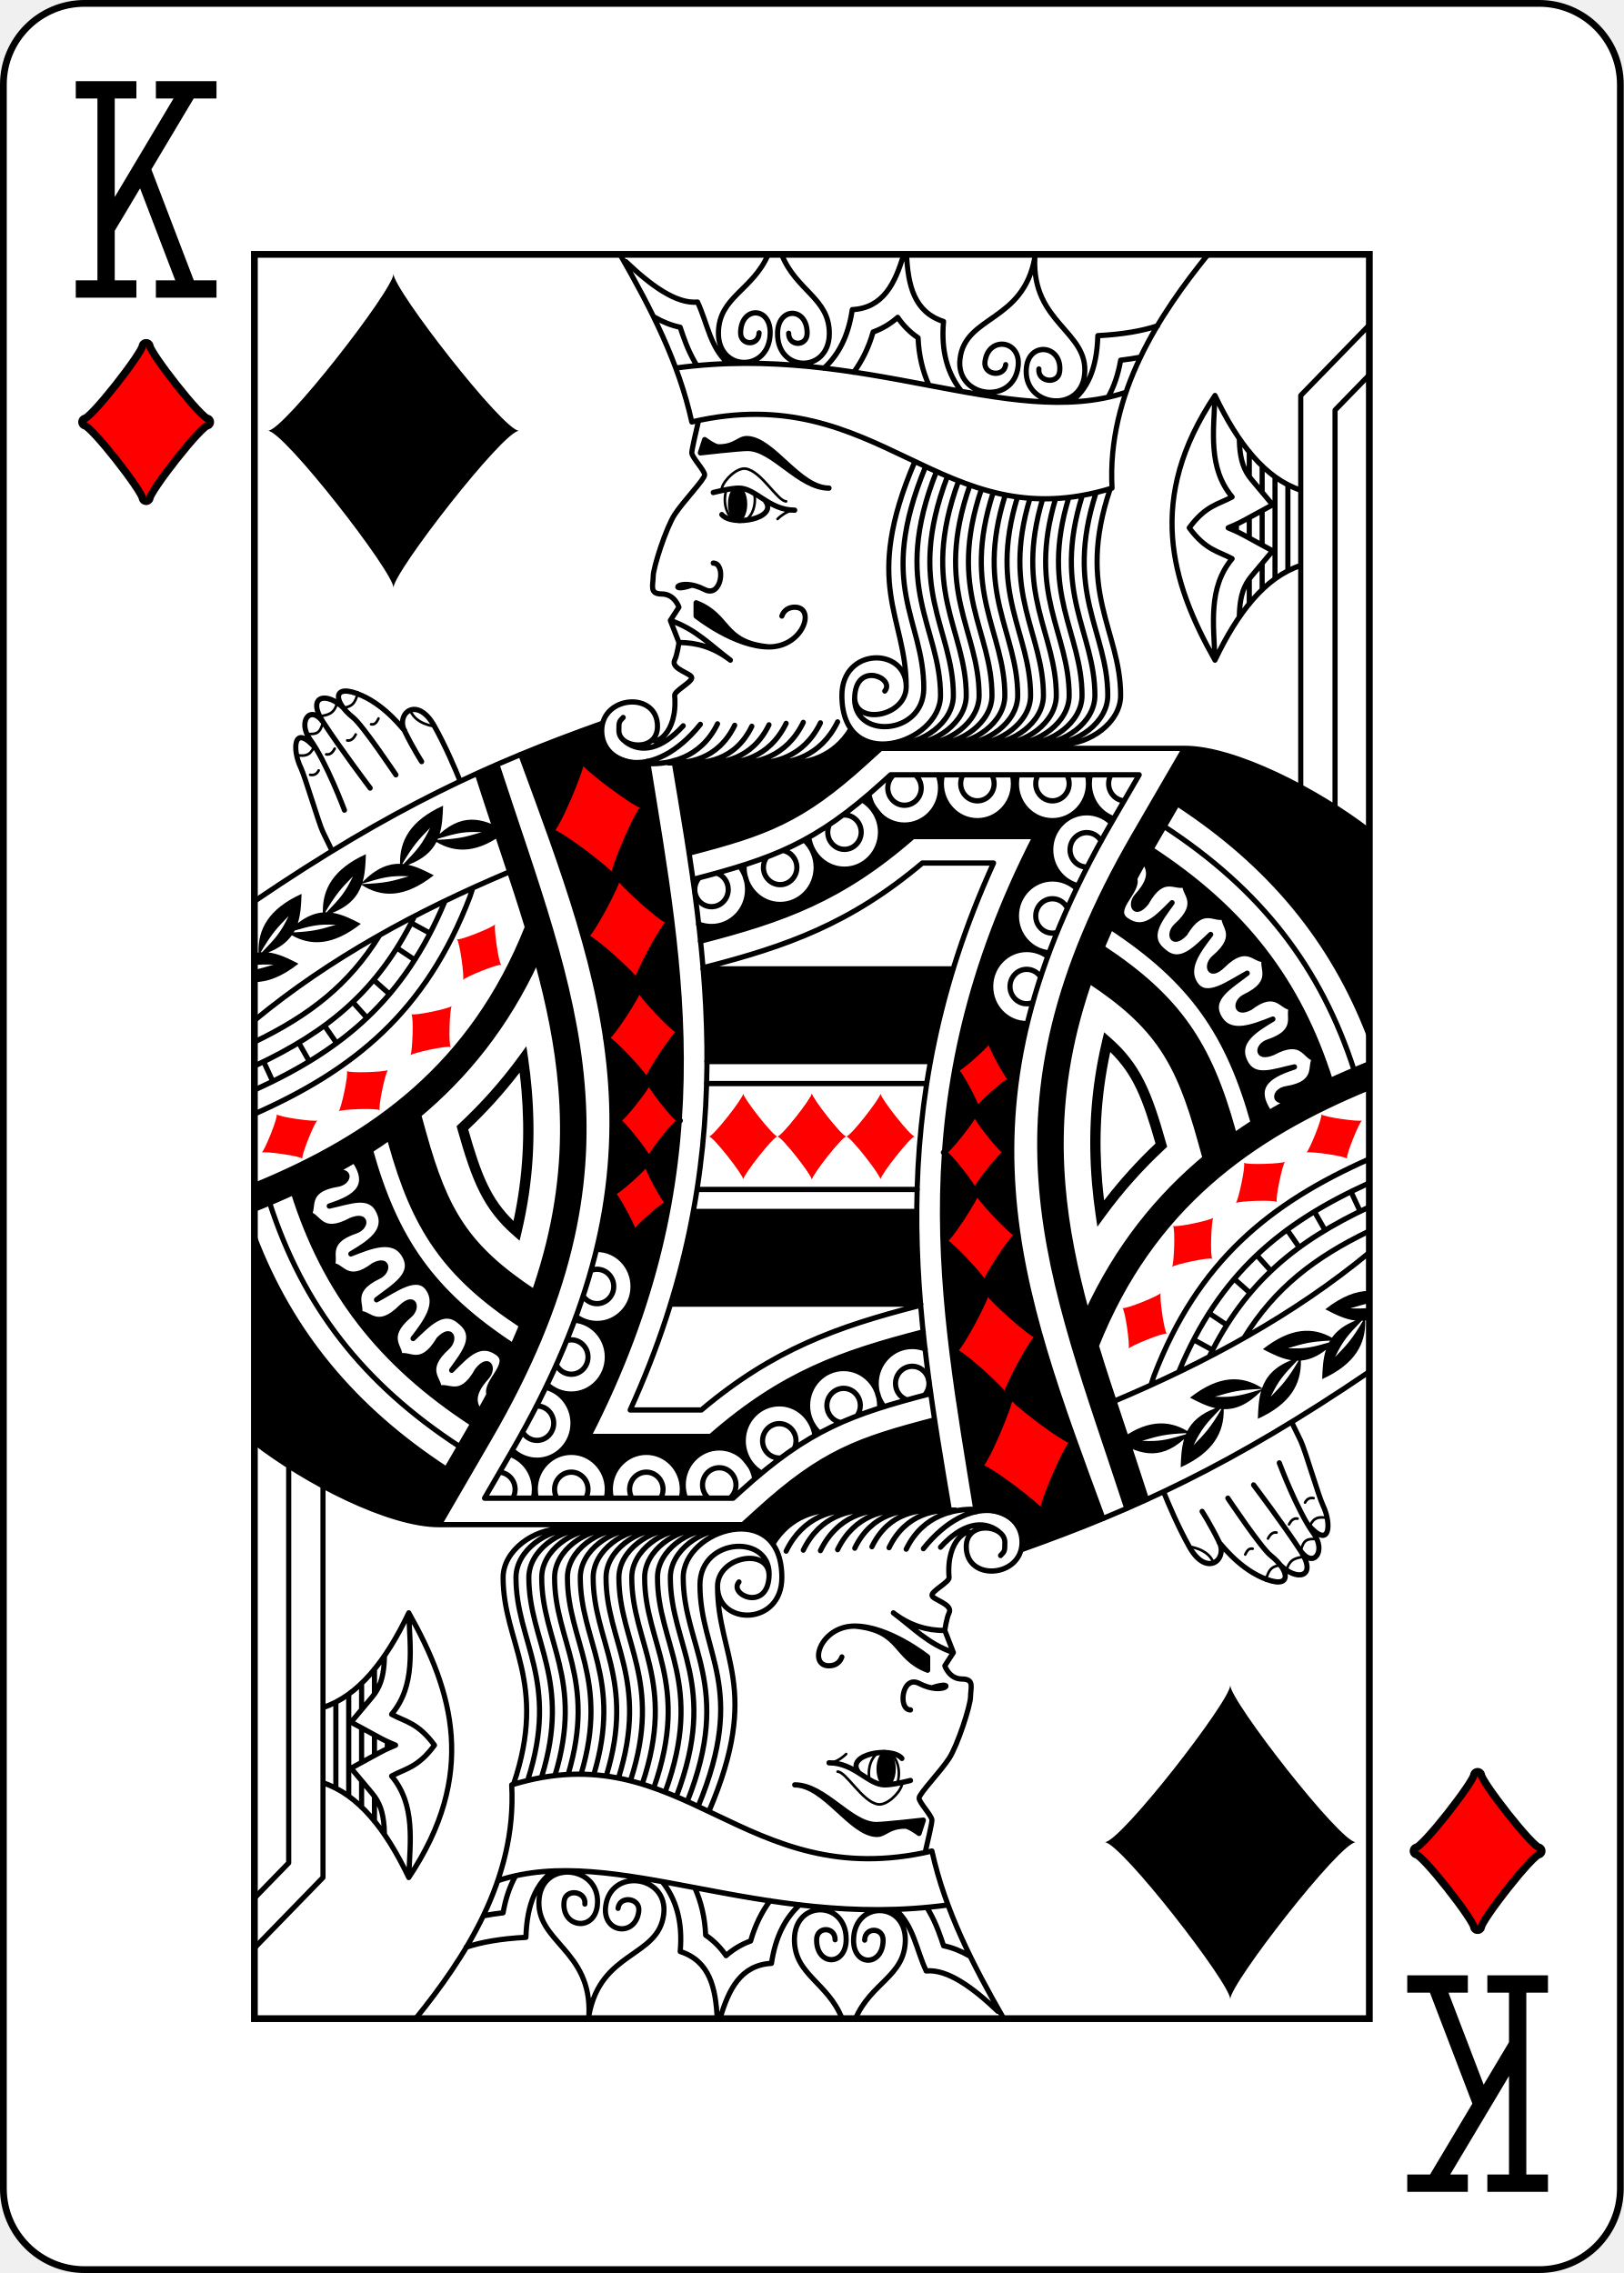
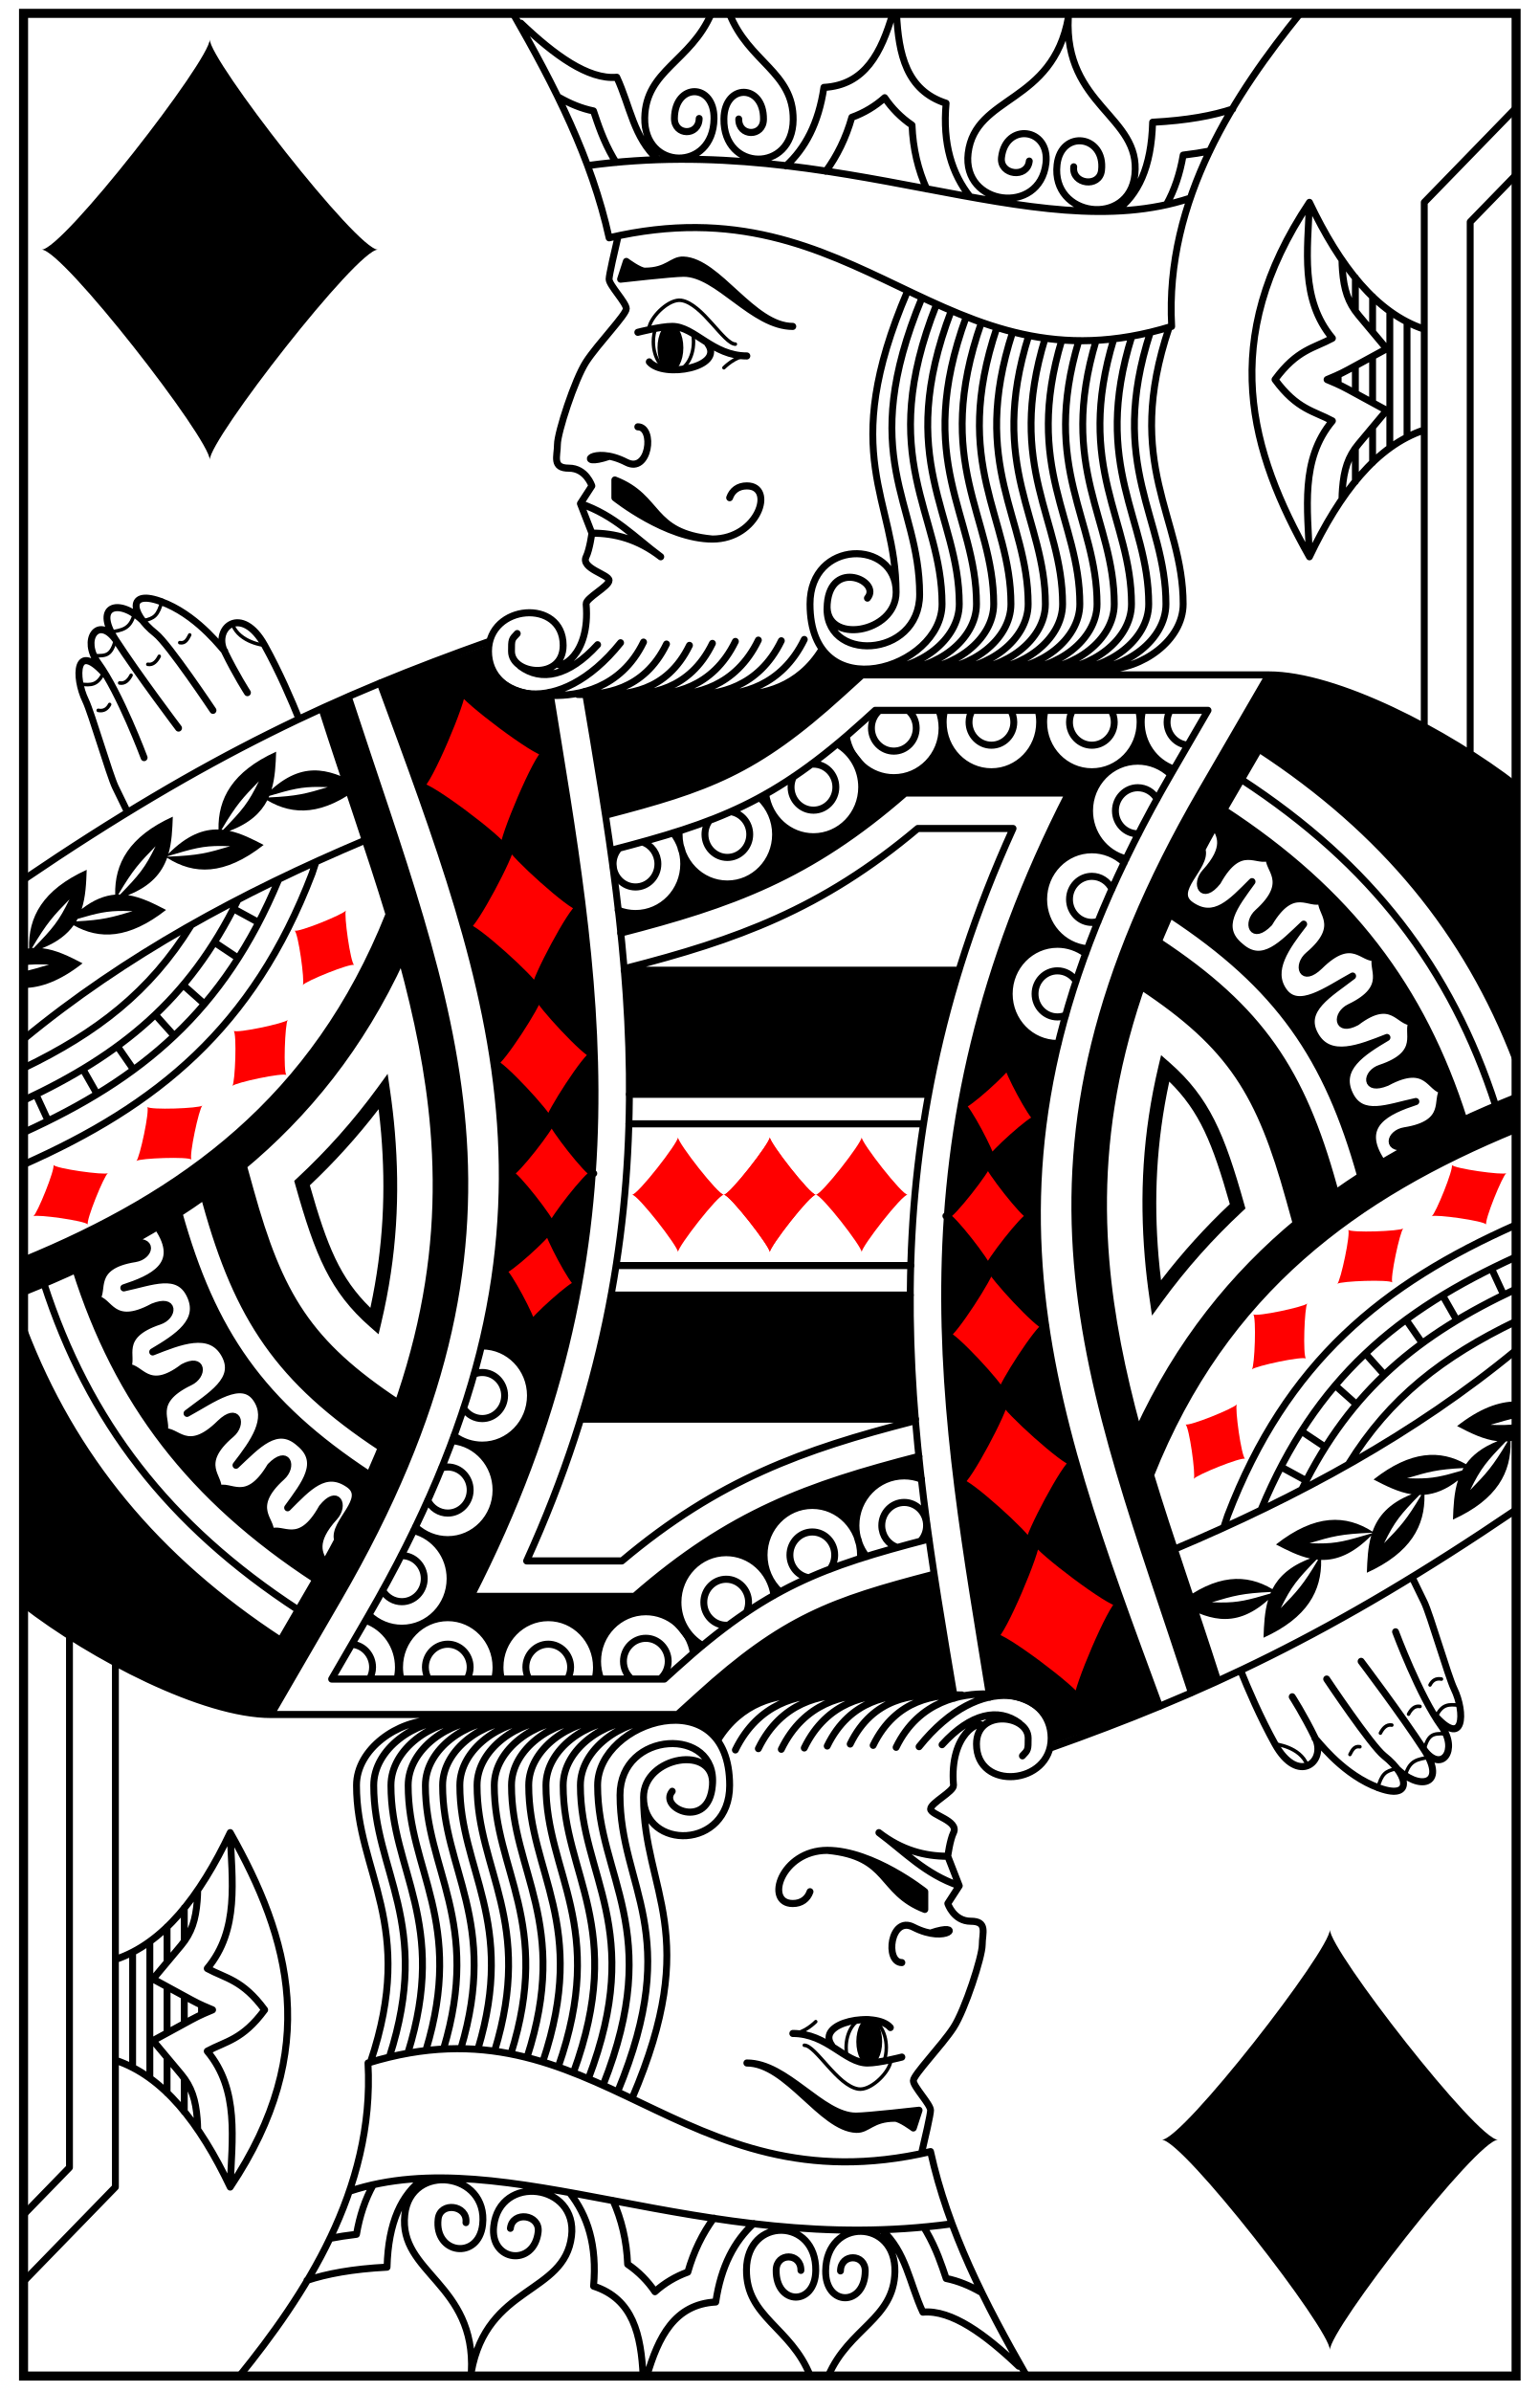
- <svg xmlns="http://www.w3.org/2000/svg" xmlns:xlink="http://www.w3.org/1999/xlink" class="card" face="KD" height="3.5in" preserveAspectRatio="none" viewBox="-120 -168 240 336" width="2.5in">
+ <svg xmlns="http://www.w3.org/2000/svg" xmlns:xlink="http://www.w3.org/1999/xlink" class="card" face="KD" height="264.034" preserveAspectRatio="none" viewBox="-85 -131.874 170 264.034" width="170">
  <defs>
    <symbol id="VDK" viewBox="-500 -500 1000 1000" preserveAspectRatio="xMinYMid">
      <path d="M-285 -460L-85 -460M-185 -460L-185 460M-285 460L-85 460M85 -460L285 -460M185 -440L-170 155M85 460L285 460M185 440L-10 -70" stroke="black" stroke-width="80" stroke-linecap="square" stroke-miterlimit="1.5" fill="none" />
    </symbol>
    <symbol id="SDK" viewBox="-600 -600 1200 1200" preserveAspectRatio="xMinYMid">
      <path d="M-400 0C-350 0 0 -450 0 -500C0 -450 350 0 400 0C350 0 0 450 0 500C0 450 -350 0 -400 0Z" />
    </symbol>
    <symbol id="DK4" preserveAspectRatio="none" viewBox="0 0 1300 2000">
      <path stroke="black" stroke-linecap="round" stroke-linejoin="round" stroke-width="3" fill="none" d="M545,265c2.64,-9.531 17.644,-23.57 27.903,-22.032C591.207,245.713 610,280 620,280M630,290c-10,0 -20,10 -20,10M583.008,271.841c0.353,1.98 0.541,4.055 0.541,6.192 0,13.807 -7.835,25 -17.5,25 -9.665,0 -17.5,-11.193 -17.5,-25 0,-4.428 0.806,-8.588 2.22,-12.196M120.802,496.815c-3.725,13.385 -7.12,15.266 -16.172,17.234M96.463,508.491c-3.725,13.385 -11.329,13.379 -20.381,15.348M80.207,529.943c-3.725,13.385 -7.7,14.104 -18.204,13.751M69.59,558.281c-5.031,10.627 -11.039,10.476 -19.656,9.542M181.952,517.242C188.179,532.903 210,535 210,535M65,590c4.797,0.895 7.937,-1.11 10,-5M108.204,551.026c4.797,0.895 7.937,-2.906 10,-6.796M65,590c4.797,0.895 7.937,-1.11 10,-5M136.026,532.691c4.797,0.895 6.654,-2.65 8.717,-6.539M83.686,566.814c4.797,0.895 7.937,-2.65 10,-6.539" />
      <use xlink:href="#SDK" height="120" width="120" transform="translate(650,1000)scale(1,0.972)rotate(0)translate(-60,-60)" fill="red" />
      <use xlink:href="#SDK" height="120" width="120" transform="translate(570,1000)scale(1,0.972)rotate(0)translate(-60,-60)" fill="red" />
      <use xlink:href="#SDK" height="170" width="170" transform="translate(400,640)scale(1,0.972)rotate(-15)translate(-85,-85)" fill="red" stroke="black" stroke-width="42.352" stroke-linejoin="round" stroke-linecap="round" />
      <use xlink:href="#SDK" height="150" width="150" transform="translate(435,765)scale(1,0.972)rotate(-10)translate(-75,-75)" fill="red" stroke="black" stroke-width="48" stroke-linejoin="round" stroke-linecap="round" />
      <use xlink:href="#SDK" height="130" width="130" transform="translate(453,885)scale(1,0.972)rotate(-5)translate(-65,-65)" fill="red" stroke="black" stroke-width="55.384" stroke-linejoin="round" stroke-linecap="round" />
      <use xlink:href="#SDK" height="110" width="110" transform="translate(460,982)scale(1,0.972)rotate(0)translate(-55,-55)" fill="red" stroke="black" stroke-width="65.454" stroke-linejoin="round" stroke-linecap="round" />
      <use xlink:href="#SDK" height="100" width="100" transform="translate(450,1070)scale(1,0.972)rotate(10)translate(-50,-50)" fill="red" stroke="black" stroke-width="72" stroke-linejoin="round" stroke-linecap="round" />
      <use xlink:href="#SDK" height="90" width="90" transform="translate(1259,1000)scale(1,0.972)rotate(60)translate(-45,-45)" fill="red" />
      <use xlink:href="#SDK" height="90" width="90" transform="translate(1173,1052)scale(1,0.972)rotate(50)translate(-45,-45)" fill="red" />
      <use xlink:href="#SDK" height="90" width="90" transform="translate(1094,1120)scale(1,0.972)rotate(40)translate(-45,-45)" fill="red" />
      <use xlink:href="#SDK" height="90" width="90" transform="translate(1038,1209)scale(1,0.972)rotate(30)translate(-45,-45)" fill="red" />
    </symbol>
    <symbol id="DK3" preserveAspectRatio="none" viewBox="0 0 1300 2000">
      <path stroke="black" stroke-linecap="round" stroke-linejoin="round" stroke-width="6" fill="none" d="M1205,261.182v97.637M1190,252.129V367.871M1175,350.311v29.996M1175,290.406l-10e-5,39.187M1175,239.693v29.996M1160,368.373v27.984M1160,298.355l10e-5,23.289M1160,223.643v27.984M1145,305.873v8.254M520.134,778.543C616.396,754.406 684.392,730.935 767.926,660h142.395c-156.787,297.276 -107.906,528.857 -68.797,765.254M525.766,808.059C620.591,784.352 694.855,758.784 778.836,690h83.006c-131.846,281.901 -89.778,512.978 -51.069,736.045M989.366,1432.945C889.254,1168.199 806.638,966.909 1000.051,642.941L1031.658,590H741.766l-9.922,8.756C653.494,667.888 603.995,685.13 511.713,708.48M1017.097,1421.323C928.021,1156.019 838.469,972.117 1025.811,658.32L1084.508,560H730.424l-18.43,16.26c-74.361,65.612 -115.843,79.924 -204.671,102.393M426.291,0.007C462.762,61.82 494.762,122.796 510,190 730,140 800,325 1000,265 993.852,157.297 1056.123,67.145 1111.966,-0.018M614.759,0.032C631.487,41.41 670.706,49.677 670.34,90.06c-0.408,44.997 -60.979,44.224 -60.335,-0.77 0.435,-30.41 34.906,-29.556 34.477,0.44 -0.215,14.998 -21.763,14.723 -21.548,-0.275M599.096,0.044C581.146,40.794 541.84,48.101 541.051,88.41c-0.88,44.991 59.691,45.764 60.335,0.77 0.435,-30.41 -34.048,-30.436 -34.477,-0.44 -0.215,14.998 21.333,15.273 21.548,0.275M910,3.41c-3.958,75.052 63.504,83.571 57.94,133.177 -5.014,44.699 -73.043,36.172 -67.764,-8.495 3.568,-30.189 42.241,-24.924 38.722,4.854 -1.76,14.889 -25.961,11.855 -24.201,-3.034M910,3.41C896.361,77.248 828.885,68.851 822.732,118.383c-5.544,44.633 62.485,53.162 67.764,8.495 3.568,-30.189 -35.203,-34.632 -38.722,-4.854 -1.76,14.889 22.442,17.923 24.201,3.034M491.884,128.804C710,100 880,200 1015.604,156.595M995.411,161.923C1002.408,149.77 1007.254,135.659 1010,120c8.271,-0.945 15.987,-2.113 23.204,-3.475M951.488,167.374c19.219,-13.488 30.892,-37.153 31.903,-75.195 30.425,-1.548 52.501,-5.644 69.805,-11.195M466.519,71.255c9.446,5.241 19.354,9.279 29.914,11.366 3.985,11.503 8.452,24.997 17.213,39.74 0.763,1.283 1.566,2.56 2.409,3.829M552.628,123.893C531.219,105.072 528.495,78.759 516.729,54.105 491.699,56.297 462.178,35.159 433.183,8.316M698.804,133.696c9.723,-12.91 17.517,-28.178 22.597,-45.676 10.847,-3.769 20.57,-9.546 28.66,-16.604 6.148,8.853 14.187,16.87 23.799,23.219 0.785,19.912 5.349,38.047 12.742,53.992M757.092,0.052C747.112,32.943 733.174,60.761 697.089,62.687 692.459,93.201 680.697,114.38 664.045,129.146M824.538,155.374C808.692,135.989 800.327,110.644 803.527,76.109 768.856,65.234 762.116,34.589 760.381,0.043M0.128,733.28C160.872,627.138 273.947,577.151 405.892,531.565M1084.508,560c58.556,0 155.048,48.393 215.606,93.996M1060.798,648.537c113.096,71.77 182.617,159.57 221.424,276.264M1045.468,674.302c108.824,68.979 172.626,150.486 209.091,262.347M1300.071,886.19C1257.215,777.442 1184.743,691.771 1076.171,622.798M998.735,762.9c94.583,60.402 136.897,120.761 165.899,221.531M988.568,785.964c89.063,57.044 124.762,109.898 152.397,206.618l1.791,6.27M973.923,823.823c78.203,50.361 103.128,90.662 128.581,179.747l5.989,20.963M1045.369,1281.592l3.338,-9.824c51.421,-130.622 135.35,-196.342 251.249,-246.259M1154.091,1227.949c35.812,-56.212 81.928,-90.805 145.814,-120.773M1113.379,1249.43c42.764,-84.642 101.834,-131.066 186.517,-169.544M1077.871,1266.58c47.687,-111.379 119.453,-168.575 222.006,-213.896M970.828,1200.002C1041.668,1050.464 1161.946,971.391 1299.957,917.595M981.741,1237.189C1046.058,1080.041 1161.175,999.873 1299.994,944.443M1002.278,1300.143c108.097,-44.364 209.475,-97.716 297.742,-168.601M970.203,1198.396c-13.491,-48.251 -23.451,-95.134 -27.496,-142.517 -9.688,-113.478 12.898,-231.197 104.568,-384.744l58.697,-98.32 7.089,-9.682M1039.892,1410.606c-19.667,-59.873 -42.017,-121.299 -58.398,-173.96M523.076,810 814.875,810M527.684,915 788.328,915M527.262,940 783.957,940M1113.101,1200.255l20.73,13.447M1142.463,1161.465l18.51,16.033M1168.828,1134.571l16.461,17.846M1204.197,1105.897l14.1,19.81M1236.013,1085.268l12.336,21.066M1278.611,1062.598l10.579,22.262M1095.363,1230.498l21.824,11.578M1220,603.865V160l80,-80M1260,626.748V176.568l39.999,-39.999M1219.982,352.664C1178.5,366.005 1146.587,405.675 1120,460c-1.436,-40.363 -8.306,-82.087 20,-115 -16.063,-8.511 -30.68,-9.463 -50,-35 19.32,-25.537 33.937,-26.489 50,-35 -28.306,-32.913 -21.436,-74.637 -20,-115 26.587,54.325 58.5,93.995 99.982,107.336M1148.301,411.435c0.056,-3.197 0.194,-6.275 0.441,-9.224 1.32,-15.756 4.72,-26.855 14.004,-37.65l24.494,-28.482 -33.195,-17.588c-8.638,-4.577 -14.026,-6.531 -18.703,-8.49 4.677,-1.959 10.065,-3.914 18.703,-8.49l33.195,-17.588 -24.494,-28.482c-9.284,-10.795 -12.684,-21.895 -14.004,-37.65 -0.247,-2.949 -0.385,-6.027 -0.441,-9.224M1120,160c-80.254,116.73 -51.745,210.787 0,300M708.559,618.376A42,42 0 0 1 730,655v0a42,42 0 0 1 -42,42 42,42 0 0 1 -41.598,-36.205M686.029,635.6A19.5,19.5 0 0 1 688,635.5 19.5,19.5 0 0 1 707.5,655 19.5,19.5 0 0 1 688,674.5 19.5,19.5 0 0 1 668.5,655a19.5,19.5 0 0 1 2.091,-8.784M797.229,589.997A42,42 0 0 1 800,605 42,42 0 0 1 758,647 42,42 0 0 1 716.564,611.857M770.453,589.995A19.5,19.5 0 0 1 777.5,605 19.5,19.5 0 0 1 758,624.5 19.5,19.5 0 0 1 738.5,605a19.5,19.5 0 0 1 7.055,-15.012M883.79,589.99A42,42 0 0 1 885,600a42,42 0 0 1 -42,42 42,42 0 0 1 -42,-42 42,42 0 0 1 1.211,-10.012M859.734,589.989A19.5,19.5 0 0 1 862.5,600 19.5,19.5 0 0 1 843,619.5 19.5,19.5 0 0 1 823.5,600a19.5,19.5 0 0 1 2.767,-10.012M971.29,589.99A42,42 0 0 1 972.5,600a42,42 0 0 1 -42,42 42,42 0 0 1 -42,-42 42,42 0 0 1 1.211,-10.012M947.234,589.989A19.5,19.5 0 0 1 950,600 19.5,19.5 0 0 1 930.5,619.5 19.5,19.5 0 0 1 911,600a19.5,19.5 0 0 1 2.767,-10.012M1001.961,639.758A42,42 0 0 1 973.5,600a42,42 0 0 1 1.211,-10.012M1014.087,619.449A19.5,19.5 0 0 1 996,600a19.5,19.5 0 0 1 2.767,-10.012M960.294,715.741A42,42 0 0 1 928.5,675a42,42 0 0 1 42,-42 42,42 0 0 1 28.739,11.372M971.157,694.489A19.5,19.5 0 0 1 970.5,694.5 19.5,19.5 0 0 1 951,675a19.5,19.5 0 0 1 19.5,-19.5 19.5,19.5 0 0 1 16.785,9.575M926.665,791.825A42,42 0 0 1 888.5,750a42,42 0 0 1 42,-42 42,42 0 0 1 28.229,10.901M935.972,768.717A19.5,19.5 0 0 1 930.5,769.5 19.5,19.5 0 0 1 911,750a19.5,19.5 0 0 1 19.5,-19.5 19.5,19.5 0 0 1 17.494,10.885M901.237,871.994A42,42 0 0 1 900.5,872a42,42 0 0 1 -42,-42 42,42 0 0 1 42,-42 42,42 0 0 1 24.636,7.984M907.72,848.114A19.5,19.5 0 0 1 900.5,849.5 19.5,19.5 0 0 1 881,830a19.5,19.5 0 0 1 19.5,-19.5 19.5,19.5 0 0 1 16.278,8.763M641.043,663.734A42,42 0 0 1 655,695a42,42 0 0 1 -42,42 42,42 0 0 1 -42,-42 42,42 0 0 1 0.104,-2.949M615.923,675.72A19.5,19.5 0 0 1 632.5,695 19.5,19.5 0 0 1 613,714.5 19.5,19.5 0 0 1 593.5,695a19.5,19.5 0 0 1 4.158,-12.037M565.706,693.65A42,42 0 0 1 575,720a42,42 0 0 1 -42,42 42,42 0 0 1 -15.083,-2.802M538.79,701.38A19.5,19.5 0 0 1 552.5,720 19.5,19.5 0 0 1 533,739.5 19.5,19.5 0 0 1 513.5,720a19.5,19.5 0 0 1 5.342,-13.409M795.159,246.412C741.578,377.816 800,422.21 800,500c0,55 -115,90 -115,0 0,-55 75,-55 75,-10 0,35 -62.765,44.891 -60,10 3.052,-38.508 47.487,-19.355 35,-5M782.517,240.733C724.777,376.332 780.484,412.89 780.484,491.79 780.484,546.79 695,550 700,500M770,235C708.212,375.321 760,410 760,490M807.997,251.821C758.185,379.052 815,423.287 815,500c0,30.823 -36.118,55.365 -67.872,55.144M821.048,256.901C774.7,380.245 830,424.317 830,500c0,30.823 -36.118,55.365 -67.872,55.144M834.323,261.583C791.102,381.375 845,425.282 845,500c0,30.823 -36.118,55.365 -67.872,55.144M847.748,266.039C807.441,382.477 860,426.216 860,500c0,30.823 -36.118,55.365 -67.872,55.144M861.464,269.818C823.58,383.434 875,427.02 875,500c0,30.823 -36.118,55.365 -67.872,55.144M875.463,272.868C839.501,384.221 890,427.677 890,500c0,30.823 -36.118,55.365 -67.872,55.144M889.737,275.142C855.189,384.816 905,428.171 905,500c0,30.823 -36.118,55.365 -67.872,55.144M904.283,276.596C870.629,385.201 920,428.489 920,500c0,30.823 -36.118,55.365 -67.872,55.144M919.1,277.188C885.809,385.358 935,428.619 935,500c0,30.823 -36.118,55.365 -67.872,55.144M934.195,276.881C900.716,385.277 950,428.552 950,500c0,30.823 -36.118,55.365 -67.872,55.144M949.583,275.634C915.338,384.946 965,428.278 965,500c0,30.823 -36.118,55.365 -67.872,55.144M965.29,273.405C929.663,384.36 980,427.793 980,500c0,30.823 -36.118,55.365 -67.872,55.144M981.353,270.151C943.68,383.519 995,427.091 995,500c0,30.823 -36.118,55.365 -67.872,55.144M997.87,265.686C957.335,382.389 1010,426.142 1010,500c0,30.823 -36.118,55.365 -67.872,55.144M520,532.778C465.796,598.504 405,580 405,540c0,-40 65,-45 65,-5 0,30 -45,25 -45,5 0,-10 0,-10 5,-15M500,534.444c-25.083,26.791 -49.177,31.341 -67.463,18.093M540,532.222c-20,40 -57.915,45.684 -79.403,45.122M560,533.889c-20,40 -55.863,43.196 -77.35,42.634M580,535c-20,40 -55.863,42.085 -77.35,41.523M600,533.333c-20,40 -55.863,43.752 -77.35,43.19M620,531.667c-20,40 -55.863,45.418 -77.35,44.857M640,530.556c-20,40 -55.863,46.529 -77.35,45.968M660,531.111c-20,40 -55.863,45.974 -77.35,45.412M680,530c-20,40 -55.863,47.085 -77.35,46.523M695.523,538.013c-20.53,32.953 -52.907,39.032 -72.873,38.511M517.827,188.827C514.886,200.909 510,221.505 510,225c0,5 15,20 15,25 0,5 -25,30 -35,45 -10,15 -25,60 -25,70 0,10 -5,20 10,20 15,0 20,15 20,15l-10,15 10,25c0,0 -1.838,13.675 -5,20 -5,10 20,15 20,20 0,5 -20.437,15.019 -20,20 3.908,44.548 -24.383,56.24 -25,50M535,350c15,0 10,40 -10,30 -30,-15 -45,5 -15,-5M615,410c2.205,-6.063 7.383,-10 15,-10 25,0 10,45 -30,45 -40,0 -85,-35 -85,-35v-15c40,15 30,45 85,50M495,440c20,0 40,5 60,20 -22.925,-16.544 -40,-35 -70,-45M525,210l-5,15c0,0 45,-5 55,-5 30,0 60,45 95,45 -35,0 -65,-55 -95.29,-56.161 -9.993,-0.383 -13.614,9.419 -33.614,9.419C536.382,218.258 525,210 525,210v0M630,290c-30,0 -45.346,-24.918 -65,-25 -10.138,-0.042 -30,5 -30,5M595.871,279.644C610.873,299.647 557.374,309.072 545,295M239.869,597.116C233.831,582.484 222.966,557.691 210,535c-20,-35 -45,-15 -35,5 10,20 20,35 20,35M175.29,539.935C173.609,538.913 154.066,512.457 125,500c-35,-15 -33.238,7.222 -10,25 11.232,8.593 50,65 50,65M105,515.29C85,495 60,500 80,530c20,30 55,75 55,75M80,530c-15,-20 -30,0 -15,20 18.974,25.298 40,80 40,80M72.032,560.581C45,530 44.064,561.807 54.064,581.807 59.064,591.807 75,645 80,655l10.701,21.402M1037.564,687.87c4.723,7.868 11.471,18.196 -8.343,39.341 -9.126,9.74 -2.687,24.18 10.778,7.789 20,-35 35,-15 45.124,-20.988 -2.689,9.832 20.209,20.598 -10.091,47.185C1065,770 1070,785 1085,770c21.131,-34.329 35.471,-13.85 45.785,-19.505 -3.009,9.739 19.527,21.246 -11.625,46.831 -10.315,8.471 -5.807,23.626 9.675,9.124 29.05,-27.948 37.808,-4.532 49.209,-7.426 -5.35,8.677 13.588,25.457 -22.975,42.431 -12.106,5.62 -11.535,21.421 6.008,12.4 31.172,-23.044 37.003,1.267 48.672,-0.212 -6.37,7.958 10.376,26.927 -27.988,39.306 -12.702,4.099 -14.066,19.851 5.655,12.036 35.69,-18.741 37.573,6.188 49.328,6.588 -7.557,6.841 5.952,28.236 -33.894,34.343 -13.193,2.022 -17.049,17.356 3.665,12.783M1026.493,707.762c4.572,14.621 -28.113,34.819 -9.701,47.174 20.48,13.743 35.303,-2.517 53.208,-19.936 -14.905,20.047 -30.697,38.701 -10,55 19.435,16.731 36.52,-2.195 54.984,-19.021 -15.551,19.55 -29.984,39.021 -17.594,56.48 12.792,18.024 38.142,-0.888 60.229,-12.558 -19.949,15.036 -45.281,28.286 -32.619,50.099 12.547,21.614 39.189,10.789 62.536,1.905C1165.9,879.391 1144.168,892.816 1155,915c10.372,21.24 33.237,11.175 57.702,6.126 -23.926,7.689 -52.164,19.089 -29.302,51.671" />
    </symbol>
    <symbol id="DK2" preserveAspectRatio="none" viewBox="0 0 1300 2000">
      <path fill="black" d="M1084.508,560l-58.697,98.32c-187.341,313.797 -97.789,497.698 -8.713,763.002l23.092,-10.266 -57.762,-175.512C1046.875,1079.487 1161.668,999.68 1300,944.443V917.615C1161.979,971.411 1041.672,1050.455 970.828,1200.002l0.795,2.709 -1.42,-4.314c-13.491,-48.251 -23.451,-95.135 -27.496,-142.518 -9.688,-113.478 12.898,-231.197 104.568,-384.744l58.697,-98.32 -29.781,49.916C1184.687,691.728 1257.135,777.351 1300,886.016V653.916C1247.887,614.69 1169.327,573.443 1112.02,562.904l-0.064,0.107zM220,625c-38.243,16.869 -50.73,39.82 -50.184,65.85 -13.29,-0.348 -27.534,4.811 -43.621,20.596C129.141,701.541 129.613,690.786 130,680 91.688,696.899 79.224,719.903 79.818,745.99 70.668,746.731 61.03,750.275 50.633,758.205 54.076,747.821 54.59,736.429 55,725 16.463,741.999 4.078,765.174 4.83,791.451 3.236,791.66 1.626,791.963 0,792.354v13.449C6.455,804.98 13.029,804.849 22.26,805.217 13.211,807.838 6.837,809.679 0,811.016v13.971c15.197,7.2e-4 32.097,-6.118 51.395,-20.848 -11.463,-5.788 -22.95,-11.437 -35.184,-12.781 13.191,-5.09 21.793,-11.762 27.439,-19.451 22.217,12.236 47.947,11.85 80.484,-12.984 -10.803,-5.455 -21.628,-10.784 -33.078,-12.506 19.825,-7.612 29.328,-18.781 34.014,-31.607 23.029,14.305 49.765,15.292 84.064,-10.887 -9.735,-4.916 -19.487,-9.734 -29.699,-11.9 17.505,-6.371 27.302,-15.398 32.848,-25.889 22.528,13.014 48.645,13.135 81.852,-12.211 -23.778,-12.007 -47.654,-23.447 -78.109,3.057C219.116,646.927 219.606,635.981 220,625Zm-15,25c-9.295,18.589 -14.428,24.37 -31.143,41.131 -0.468,-0.051 -0.936,-0.103 -1.406,-0.141C185.522,669.587 190.885,664.115 205,650Zm52.279,4.807c2.377,0.016 4.928,0.082 7.721,0.193 -19.154,5.548 -26.54,7.606 -51.529,8.73 0.201,-0.437 0.382,-0.881 0.57,-1.322 19.619,-5.653 27.964,-7.704 43.238,-7.602zm-85,50c2.377,0.016 4.928,0.082 7.721,0.193 -19.935,5.775 -27.006,7.775 -54.58,8.869 0.053,-0.152 0.095,-0.308 0.146,-0.461 22.238,-6.438 30.551,-8.71 46.713,-8.602zM115,705c-9.241,18.483 -14.365,24.3 -30.852,40.84 -0.535,-0.007 -1.073,-8e-5 -1.611,0.012C95.545,724.565 100.916,719.084 115,705ZM40,750C30.713,768.575 25.582,774.362 8.898,791.092 8.378,791.113 7.854,791.152 7.33,791.191 20.491,769.62 25.841,764.159 40,750Zm47.279,9.807c2.377,0.016 4.928,0.082 7.721,0.193 -18.542,5.371 -26.021,7.474 -49.139,8.623 0.419,-0.687 0.814,-1.383 1.193,-2.084 17.576,-5.021 25.721,-6.83 40.225,-6.732zM523.076,810 527.684,915H788.328L814.875,810Zm467.709,71.871 -2.305,9.463c-13.936,57.217 -16.337,109.636 -11.896,161.652 0.997,11.684 2.414,23.387 4.166,35.131l2.119,14.211 8.615,-11.498c21.298,-28.422 44.77,-53.825 69.992,-76.621l2.783,-2.516 -1.043,-3.606c-17.22,-59.464 -30.254,-90.3 -65.016,-119.902zm7.127,22.383c26.414,25.135 37.62,51.977 52.734,103.687 -21.305,19.517 -41.323,40.983 -59.904,64.463 -0.855,-6.832 -1.621,-13.647 -2.201,-20.438 -4.087,-47.877 -2.144,-95.767 9.371,-147.713z" />
    </symbol>
    <symbol id="DK1" preserveAspectRatio="none" viewBox="0 0 1300 2000">
      <path fill="black" d="M600,445c-40,0 -85,-35 -85,-35v-15c40,15 30,45 85,50M525,210l-5,15c0,0 45,-5 55,-5 30,0 60,45 95,45 -35,0 -65,-55 -95.29,-56.161 -9.993,-0.383 -13.614,9.419 -33.614,9.419C536.382,218.258 525,210 525,210ZM574.667,283.061a11.249,20.385 0 0 1 -11.249,20.385 11.249,20.385 0 0 1 -11.249,-20.385 11.249,20.385 0 0 1 11.249,-20.385 11.249,20.385 0 0 1 11.249,20.385zM489.009,572.698l133.641,3.825c19.965,0.522 52.342,-5.558 72.988,-38.356 8.822,11.653 21.897,16.73 35.872,16.969l-1.087,4.864 -18.43,16.26c-74.361,65.612 -115.843,79.924 -204.951,102.132 -5.836,-35.709 -11.98,-70.798 -18.034,-105.693zM800,605c0,23.196 -18.804,42 -42,42 -29.839,0.637 -35.202,-40.062 -49.393,-28.596C721.821,625.845 730,639.832 730,655c0,23.196 -18.804,42 -42,42 -20.928,0 -38.655,-15.406 -41.584,-36.119 -1.783,0.981 -3.565,1.936 -5.35,2.877C649.933,671.723 655,683.08 655,695c0,23.196 -18.804,42 -42,42 -17.875,0 -33.131,-11.171 -39.195,-26.908C574.588,713.315 575,716.639 575,720c0,23.196 -18.804,42 -42,42 -5.157,0 -10.269,-0.949 -15.082,-2.801l2.217,19.344C616.397,754.406 684.392,730.935 767.926,660h142.395c-156.787,297.276 -107.906,528.857 -68.797,765.254 30.599,0.378 51.772,10.196 52.529,40.46l95.313,-32.769C915.034,1236.375 850.349,1074.787 901.131,871.994 900.92,871.997 900.71,872 900.5,872c-23.196,0 -42,-18.804 -42,-42 0,-23.196 18.804,-42 42,-42 8.804,0 17.383,2.768 24.527,7.908 0.513,-1.363 1.03,-2.727 1.553,-4.094C905.003,789.792 888.5,771.681 888.5,750c0,-23.196 18.804,-42 42,-42 10.39,0 20.407,3.853 28.121,10.809 0.51,-1.034 1.019,-2.069 1.535,-3.105C941.543,710.973 928.5,694.217 928.5,675c0,-23.196 18.804,-42 42,-42 10.667,0 20.933,4.058 28.717,11.352 0.28,-0.471 0.553,-0.939 0.834,-1.41l1.902,-3.186C984.939,633.958 973.5,617.975 973.5,600c0,-3.37 0.407,-6.727 1.209,-10h-3.418c0.802,3.273 1.209,6.63 1.209,10 0,23.196 -18.804,42 -42,42 -23.196,0 -42,-18.804 -42,-42 0,-3.37 0.407,-6.727 1.209,-10h-5.918c0.802,3.273 1.209,6.63 1.209,10 0,23.196 -18.804,42 -42,42 -23.196,0 -42,-18.804 -42,-42 0,-3.37 0.407,-6.727 1.209,-10 -9.2,-1.207 -2.261,7.468 -2.209,15zm175.104,-15 55.566,1.654 0.988,-1.654zM998.735,762.9c94.583,60.402 136.897,120.761 165.899,221.531L1183.4,972.797c-22.862,-32.583 5.376,-43.982 29.302,-51.671 -24.465,5.049 -47.331,15.115 -57.702,-6.126 -10.832,-22.184 10.9,-35.609 32.536,-48.095 -23.348,8.883 -49.99,19.709 -62.536,-1.905 -12.662,-21.813 12.67,-35.063 32.619,-50.099 -22.087,11.67 -47.437,30.582 -60.229,12.558C1085,810 1099.433,790.529 1114.984,770.979 1096.52,787.805 1079.435,806.731 1060,790c-20.697,-16.299 -4.905,-34.953 10,-55 -17.905,17.419 -32.729,33.679 -53.208,19.936 -18.412,-12.355 14.274,-32.553 9.701,-47.174m228.066,228.887C1218.094,824.788 1154.292,743.281 1045.468,674.302l-7.904,13.568c4.723,7.868 11.471,18.196 -8.343,39.341 -9.126,9.74 -2.687,24.18 10.778,7.789 20,-35 35,-15 45.124,-20.988 -2.689,9.832 20.209,20.598 -10.091,47.185C1065,770 1070,785 1085,770c21.131,-34.329 35.471,-13.85 45.785,-19.505 -3.009,9.739 19.527,21.246 -11.625,46.831 -10.315,8.471 -5.807,23.626 9.675,9.124 29.05,-27.948 37.808,-4.532 49.209,-7.426 -5.35,8.677 13.588,25.457 -22.975,42.431 -12.106,5.62 -11.535,21.421 6.008,12.4 31.172,-23.044 37.003,1.267 48.672,-0.212 -6.37,7.958 10.376,26.927 -27.988,39.306 -12.702,4.099 -14.066,19.851 5.655,12.036 35.69,-18.741 37.573,6.188 49.328,6.588 -7.557,6.841 5.952,28.236 -33.894,34.343 -13.193,2.022 -17.049,17.356 3.665,12.783zM1142.756,998.852l-1.791,-6.27C1113.331,895.862 1077.631,843.008 988.568,785.964l-14.645,37.859c78.203,50.361 103.128,90.662 128.581,179.747l5.989,20.963" />
    </symbol>
    <rect id="XDK" width="164.8" height="260.8" x="-82.4" y="-130.4" />
  </defs>
  <rect width="239" height="335" x="-119.5" y="-167.5" rx="12" ry="12" fill="white" stroke="black" />
  <use width="164.8" height="260.8" x="-82.4" y="-130.4" xlink:href="#DK1" />
  <use transform="rotate(180)" width="164.8" height="260.8" x="-82.4" y="-130.4" xlink:href="#DK1" />
  <use width="164.8" height="260.8" x="-82.4" y="-130.4" xlink:href="#DK2" />
  <use transform="rotate(180)" width="164.8" height="260.8" x="-82.4" y="-130.4" xlink:href="#DK2" />
  <use width="164.8" height="260.8" x="-82.4" y="-130.4" xlink:href="#DK3" />
  <use transform="rotate(180)" width="164.8" height="260.8" x="-82.4" y="-130.4" xlink:href="#DK3" />
  <use width="164.8" height="260.8" x="-82.4" y="-130.4" xlink:href="#DK4" />
  <use transform="rotate(180)" width="164.8" height="260.8" x="-82.4" y="-130.4" xlink:href="#DK4" />
  <use xlink:href="#VDK" height="32" width="32" x="-114.4" y="-156" />
  <use xlink:href="#SDK" height="26.769" width="26.769" x="-111.784" y="-119" stroke="black" stroke-width="100" stroke-linejoin="round" stroke-linecap="round" />
  <use xlink:href="#SDK" height="26.769" width="26.769" x="-111.784" y="-119" fill="red" />
  <use xlink:href="#SDK" height="55.68" width="55.68" x="-89.68" y="-132.16" />
  <g transform="rotate(180)">
    <use xlink:href="#VDK" height="32" width="32" x="-114.4" y="-156" />
    <use xlink:href="#SDK" height="26.769" width="26.769" x="-111.784" y="-119" stroke="black" stroke-width="100" stroke-linejoin="round" stroke-linecap="round" />
    <use xlink:href="#SDK" height="26.769" width="26.769" x="-111.784" y="-119" fill="red" />
    <use xlink:href="#SDK" height="55.68" width="55.68" x="-89.68" y="-132.16" />
  </g>
  <use xlink:href="#XDK" stroke="black" fill="none" />
</svg>
